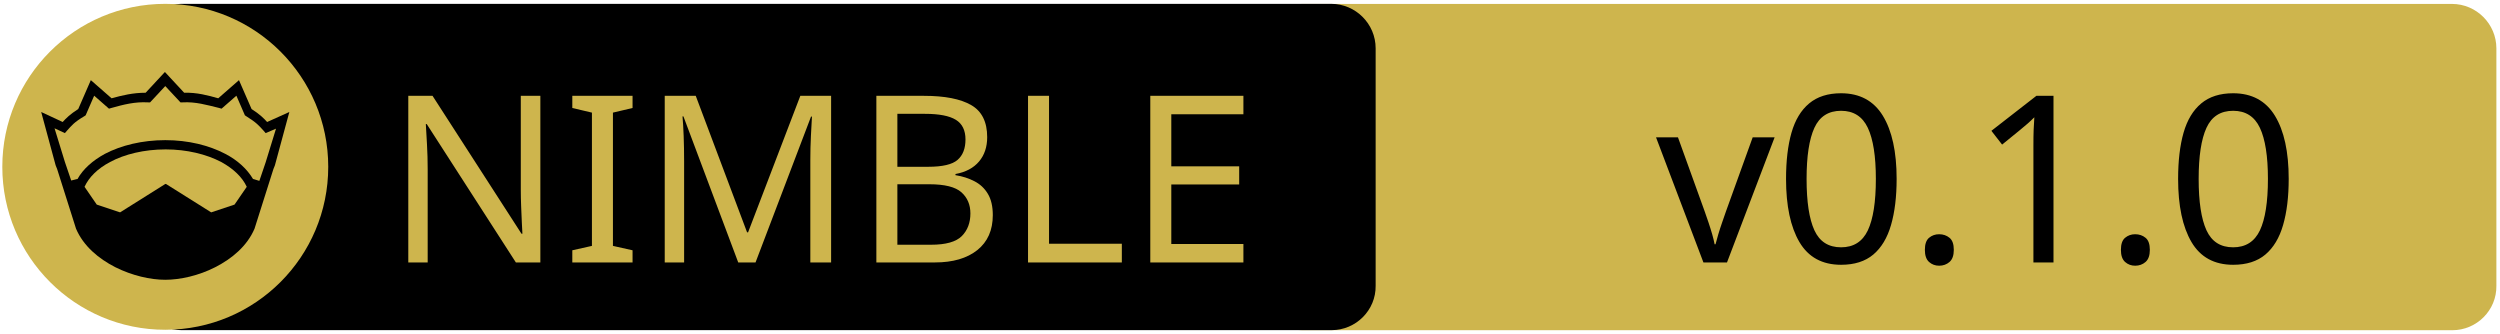
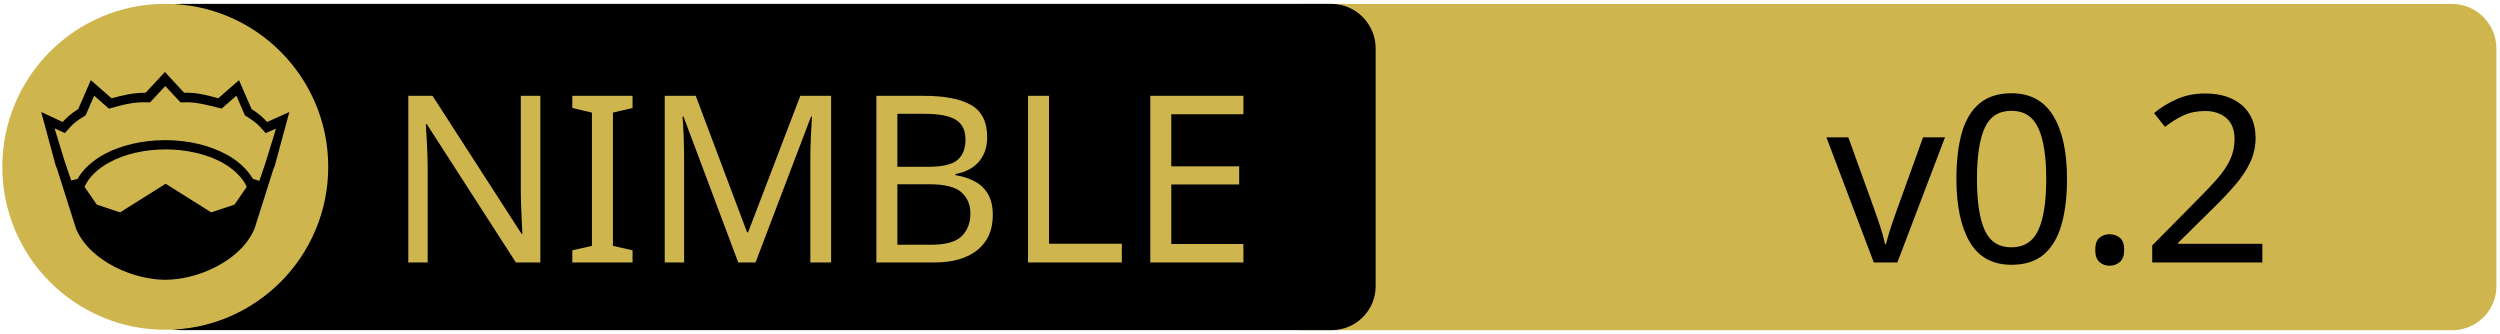
<svg xmlns="http://www.w3.org/2000/svg" xmlns:xlink="http://www.w3.org/1999/xlink" width="675" height="90" xml:space="preserve" version="1.1">
  <a xlink:href="https://github.com/Zenit-Linux/libfasttree">
    <g>
      <path fill="#CEB54D" id="svg_15" d="m662.123,89.159l-310.5,0c-6.6,0 -12,-5.4 -12,-12l0,-64.1c0,-6.6 5.4,-12 12,-12l310.4,0c6.6,0 12,5.4 12,12l0,64.1c0.1,6.6 -5.3,12 -11.9,12z" />
      <path id="svg_1" d="m359.524,89.139l-310.5,0c-6.6,0 -12,-5.4 -12,-12l0,-64.1c0,-6.6 5.4,-12 12,-12l310.4,0c6.6,0 12,5.4 12,12l0,64.1c0.1,6.6 -5.3,12 -11.9,12z" />
      <rect id="svg_2" fill="none" height="45.9" width="315.3" class="st0" y="24.539" x="60.224" />
      <circle id="svg_4" fill="#CEB54D" r="44" cy="45.039" cx="44.624" class="st1" />
      <g id="XMLID_4_">
        <path id="svg_5" d="m78.124,30.239l-3.9,14.4l-0.4,1l-5.1,16.1c0,0 0,0 0,0c-2,4.7 -6.1,8.1 -10.6,10.4c-4.5,2.3 -9.5,3.4 -13.5,3.4c-4,0 -8.9,-1.1 -13.5,-3.4c-4.5,-2.3 -8.6,-5.7 -10.6,-10.4c0,0 0,0 0,0l-5.1,-16.1l-0.4,-1l-3.9,-14.4l5.8,2.7c0.9,-1 2,-2.1 4.2,-3.5l3.4,-7.8l5.6,4.9c2.9,-0.8 5.8,-1.5 9.2,-1.5l5.2,-5.6l5.2,5.6c3.4,-0.1 6.4,0.7 9.2,1.5l5.6,-4.9l3.4,7.8c2.2,1.4 3.3,2.5 4.2,3.5l6,-2.7z" />
        <g id="XMLID_6_">
          <g id="svg_6">
            <path id="svg_7" fill="#CEB54D" d="m66.624,50.439l-3.3,4.8l-6.3,2.1l-12.1,-7.6c-0.1,-0.1 -0.3,-0.1 -0.4,0l-12.1,7.6l-6.3,-2.1l-3.3,-4.8c1.2,-2.6 3.5,-4.9 6.9,-6.7c3.9,-2.1 9.2,-3.4 15,-3.4c5.7,0 11,1.3 15,3.4c3.3,1.8 5.7,4.1 6.9,6.7z" class="st1" />
          </g>
          <g id="svg_8" />
        </g>
        <g id="XMLID_5_">
          <g id="svg_9">
            <path id="svg_10" fill="#CEB54D" d="m74.524,34.739l-2.8,9.1l-1.7,5l-1.6,-0.5c0,0 -0.1,0 -0.1,0c-1.6,-2.7 -4.2,-5.1 -7.5,-6.8c-4.4,-2.3 -10,-3.7 -16.2,-3.7c-6.2,0 -11.9,1.4 -16.3,3.7c-3.3,1.8 -5.9,4.1 -7.4,6.8c0,0 -0.1,0 -0.1,0l-1.6,0.4l-1.7,-5l-2.8,-9.1l2.8,1.3l0.6,-0.7c1.2,-1.3 1.8,-2.2 4.7,-3.9l0.3,-0.2l2.3,-5.3l4,3.5l0.7,-0.2c3.2,-0.9 6.3,-1.7 9.8,-1.5l0.6,0l4.1,-4.4l4.1,4.4l0.6,0c3.5,-0.2 6.5,0.7 9.8,1.5l0.7,0.2l4,-3.5l2.3,5.3l0.3,0.2c2.9,1.8 3.5,2.6 4.7,3.9l0.6,0.7l2.8,-1.2z" class="st1" />
          </g>
          <g id="svg_11" />
        </g>
      </g>
      <text x="-442" y="-350.021" id="svg_16" font-size="63px" font-family="'PT Sans Caption', 'Tahoma', 'Helvetica Neue Medium', 'PT Sans', sans-serif" fill="#CEB54D" class="st1 st2 st3" transform="matrix(1 0 0 1 546.13 420.879)">NIMBLE</text>
-       <text x="-99.0" y="-350.012" id="svg_17" font-size="63.012px" font-family="'PT Sans Caption', 'Tahoma', 'Helvetica Neue Medium', 'PT Sans', sans-serif" fill="#000000" class="st1 st2 st3" transform="matrix(1 0 0 1 546.13 420.879)">v0.1.0</text>
+       <text x="-53.0" y="-350.012" id="svg_17" font-size="63.012px" font-family="'PT Sans Caption', 'Tahoma', 'Helvetica Neue Medium', 'PT Sans', sans-serif" fill="#000000" class="st1 st2 st3" transform="matrix(1 0 0 1 546.13 420.879)">v0.2</text>
    </g>
  </a>
</svg>
